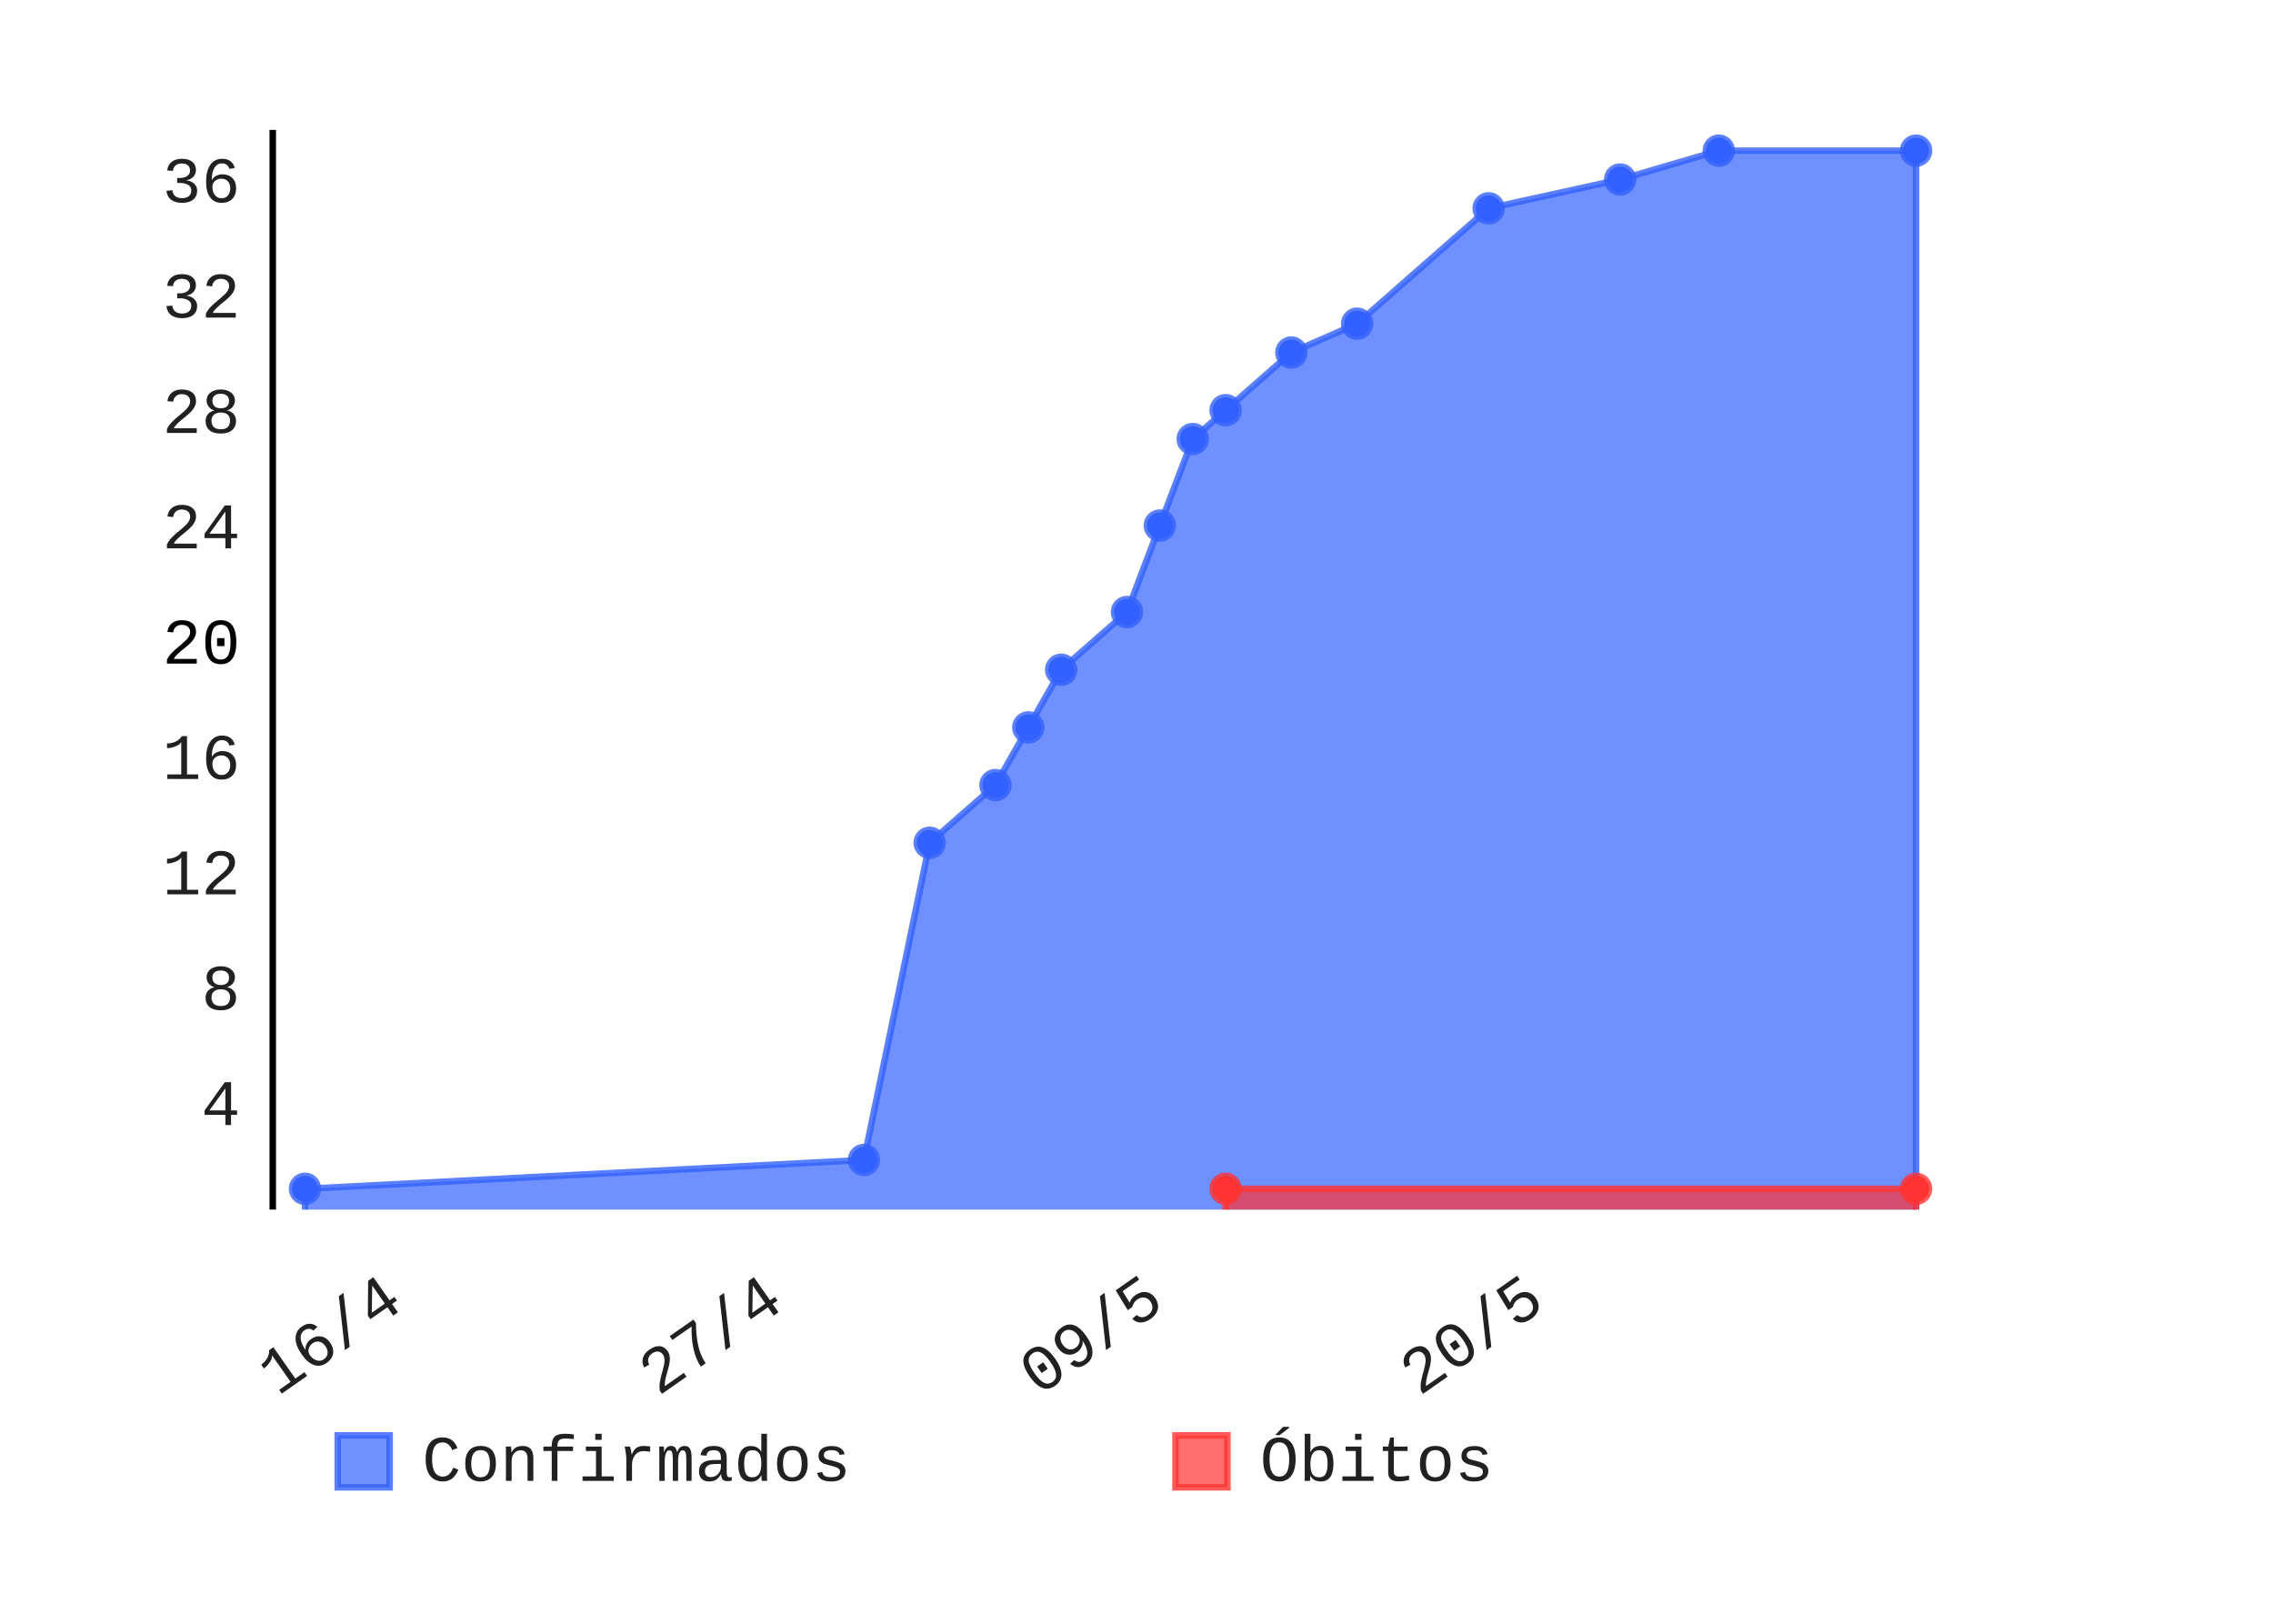
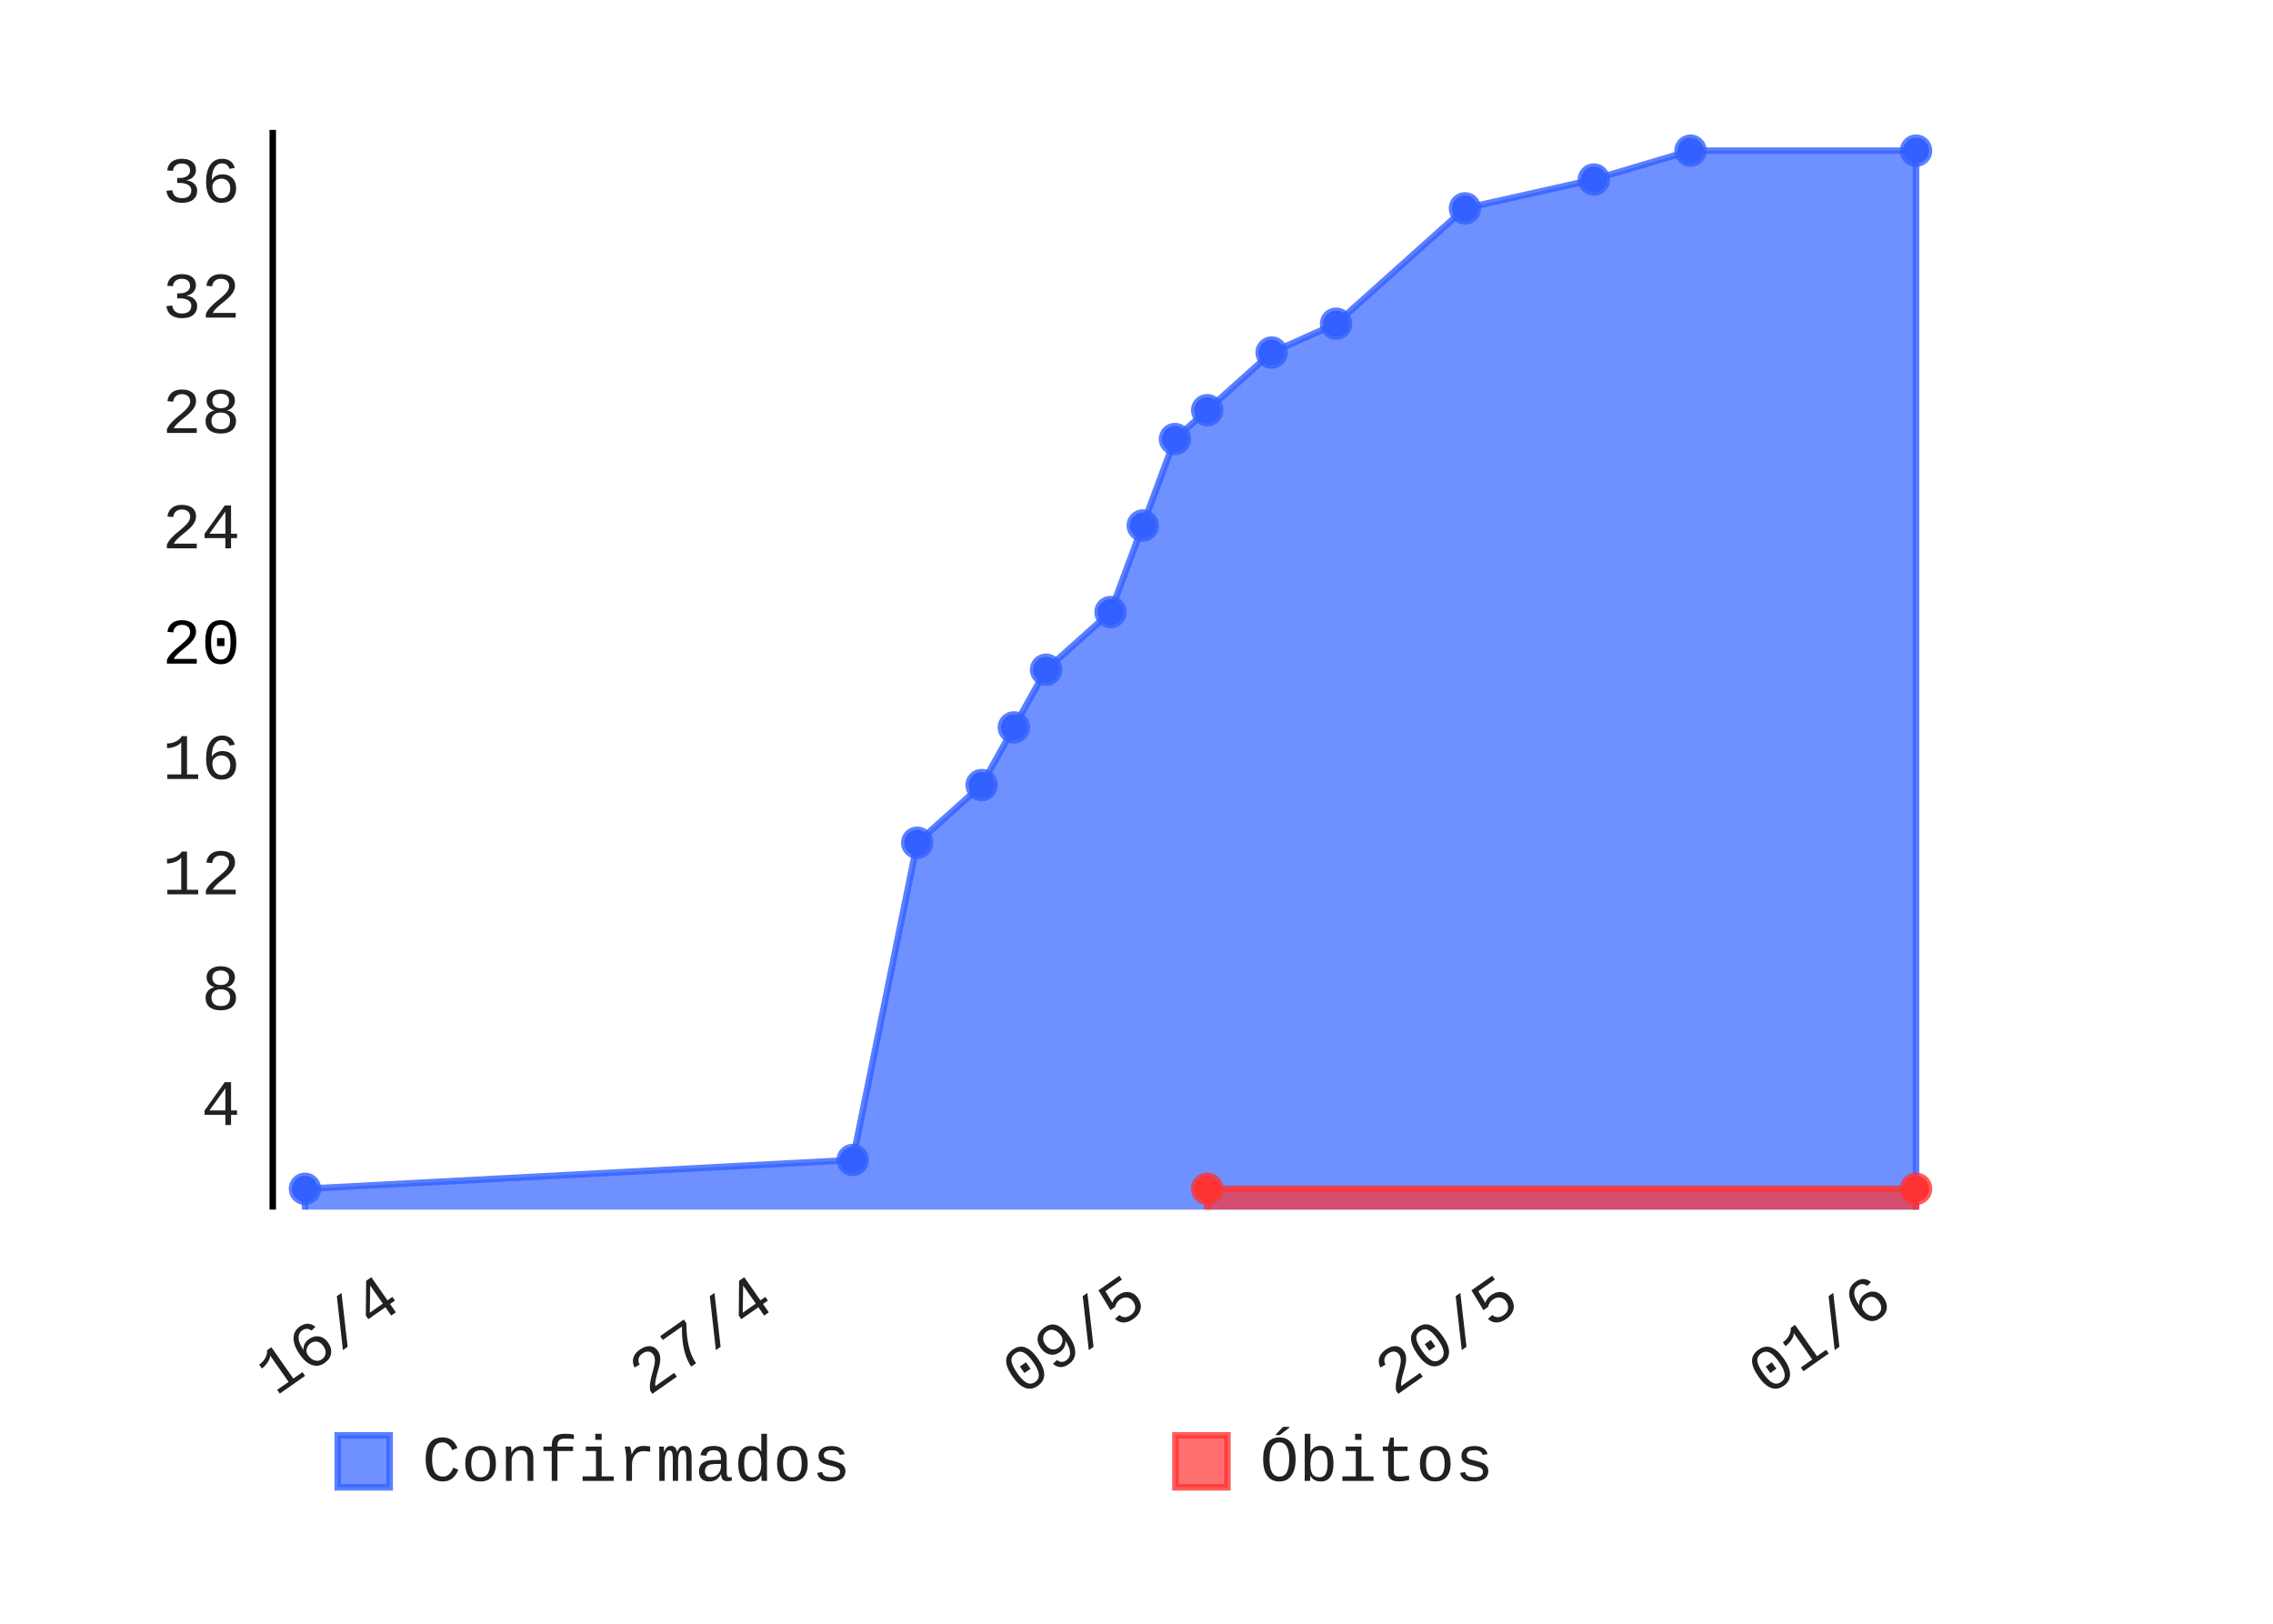
- <svg xmlns="http://www.w3.org/2000/svg" id="chart-2a2d5f45-6787-4f16-9069-6bcb594e90e9" class="pygal-chart" viewBox="0 0 350 250" width="350" height="250">
+ <svg xmlns="http://www.w3.org/2000/svg" id="chart-7f6a2920-ca75-4294-9b34-e447db78fd30" class="pygal-chart" viewBox="0 0 350 250" width="350" height="250">
  <defs>
-     <style type="text/css">#chart-2a2d5f45-6787-4f16-9069-6bcb594e90e9{-webkit-user-select:none;-webkit-font-smoothing:antialiased;font-family:Consolas,"Liberation Mono",Menlo,Courier,monospace}#chart-2a2d5f45-6787-4f16-9069-6bcb594e90e9 .title{font-family:Consolas,"Liberation Mono",Menlo,Courier,monospace;font-size:8px}#chart-2a2d5f45-6787-4f16-9069-6bcb594e90e9 .legends .legend text{font-family:Consolas,"Liberation Mono",Menlo,Courier,monospace;font-size:10px}#chart-2a2d5f45-6787-4f16-9069-6bcb594e90e9 .axis text{font-family:Consolas,"Liberation Mono",Menlo,Courier,monospace;font-size:10px}#chart-2a2d5f45-6787-4f16-9069-6bcb594e90e9 .axis text.major{font-family:Consolas,"Liberation Mono",Menlo,Courier,monospace;font-size:10px}#chart-2a2d5f45-6787-4f16-9069-6bcb594e90e9 .text-overlay text.value{font-family:Consolas,"Liberation Mono",Menlo,Courier,monospace;font-size:16px}#chart-2a2d5f45-6787-4f16-9069-6bcb594e90e9 .text-overlay text.label{font-family:Consolas,"Liberation Mono",Menlo,Courier,monospace;font-size:10px}#chart-2a2d5f45-6787-4f16-9069-6bcb594e90e9 .tooltip{font-family:Consolas,"Liberation Mono",Menlo,Courier,monospace;font-size:12px}#chart-2a2d5f45-6787-4f16-9069-6bcb594e90e9 text.no_data{font-family:Consolas,"Liberation Mono",Menlo,Courier,monospace;font-size:64px}
- #chart-2a2d5f45-6787-4f16-9069-6bcb594e90e9{background-color:transparent}#chart-2a2d5f45-6787-4f16-9069-6bcb594e90e9 path,#chart-2a2d5f45-6787-4f16-9069-6bcb594e90e9 line,#chart-2a2d5f45-6787-4f16-9069-6bcb594e90e9 rect,#chart-2a2d5f45-6787-4f16-9069-6bcb594e90e9 circle{-webkit-transition:150ms;-moz-transition:150ms;transition:150ms}#chart-2a2d5f45-6787-4f16-9069-6bcb594e90e9 .graph &gt; .background{fill:transparent}#chart-2a2d5f45-6787-4f16-9069-6bcb594e90e9 .plot &gt; .background{fill:rgba(255,255,255,1)}#chart-2a2d5f45-6787-4f16-9069-6bcb594e90e9 .graph{fill:rgba(0,0,0,.87)}#chart-2a2d5f45-6787-4f16-9069-6bcb594e90e9 text.no_data{fill:rgba(0,0,0,1)}#chart-2a2d5f45-6787-4f16-9069-6bcb594e90e9 .title{fill:rgba(0,0,0,1)}#chart-2a2d5f45-6787-4f16-9069-6bcb594e90e9 .legends .legend text{fill:rgba(0,0,0,.87)}#chart-2a2d5f45-6787-4f16-9069-6bcb594e90e9 .legends .legend:hover text{fill:rgba(0,0,0,1)}#chart-2a2d5f45-6787-4f16-9069-6bcb594e90e9 .axis .line{stroke:rgba(0,0,0,1)}#chart-2a2d5f45-6787-4f16-9069-6bcb594e90e9 .axis .guide.line{stroke:rgba(0,0,0,.54)}#chart-2a2d5f45-6787-4f16-9069-6bcb594e90e9 .axis .major.line{stroke:rgba(0,0,0,.87)}#chart-2a2d5f45-6787-4f16-9069-6bcb594e90e9 .axis text.major{fill:rgba(0,0,0,1)}#chart-2a2d5f45-6787-4f16-9069-6bcb594e90e9 .axis.y .guides:hover .guide.line,#chart-2a2d5f45-6787-4f16-9069-6bcb594e90e9 .line-graph .axis.x .guides:hover .guide.line,#chart-2a2d5f45-6787-4f16-9069-6bcb594e90e9 .stackedline-graph .axis.x .guides:hover .guide.line,#chart-2a2d5f45-6787-4f16-9069-6bcb594e90e9 .xy-graph .axis.x .guides:hover .guide.line{stroke:rgba(0,0,0,1)}#chart-2a2d5f45-6787-4f16-9069-6bcb594e90e9 .axis .guides:hover text{fill:rgba(0,0,0,1)}#chart-2a2d5f45-6787-4f16-9069-6bcb594e90e9 .reactive{fill-opacity:.7;stroke-opacity:.8}#chart-2a2d5f45-6787-4f16-9069-6bcb594e90e9 .ci{stroke:rgba(0,0,0,.87)}#chart-2a2d5f45-6787-4f16-9069-6bcb594e90e9 .reactive.active,#chart-2a2d5f45-6787-4f16-9069-6bcb594e90e9 .active .reactive{fill-opacity:.8;stroke-opacity:.9;stroke-width:4}#chart-2a2d5f45-6787-4f16-9069-6bcb594e90e9 .ci .reactive.active{stroke-width:1.5}#chart-2a2d5f45-6787-4f16-9069-6bcb594e90e9 .series text{fill:rgba(0,0,0,1)}#chart-2a2d5f45-6787-4f16-9069-6bcb594e90e9 .tooltip rect{fill:rgba(255,255,255,1);stroke:rgba(0,0,0,1);-webkit-transition:opacity 150ms;-moz-transition:opacity 150ms;transition:opacity 150ms}#chart-2a2d5f45-6787-4f16-9069-6bcb594e90e9 .tooltip .label{fill:rgba(0,0,0,.87)}#chart-2a2d5f45-6787-4f16-9069-6bcb594e90e9 .tooltip .label{fill:rgba(0,0,0,.87)}#chart-2a2d5f45-6787-4f16-9069-6bcb594e90e9 .tooltip .legend{font-size:.8em;fill:rgba(0,0,0,.54)}#chart-2a2d5f45-6787-4f16-9069-6bcb594e90e9 .tooltip .x_label{font-size:.6em;fill:rgba(0,0,0,1)}#chart-2a2d5f45-6787-4f16-9069-6bcb594e90e9 .tooltip .xlink{font-size:.5em;text-decoration:underline}#chart-2a2d5f45-6787-4f16-9069-6bcb594e90e9 .tooltip .value{font-size:1.5em}#chart-2a2d5f45-6787-4f16-9069-6bcb594e90e9 .bound{font-size:.5em}#chart-2a2d5f45-6787-4f16-9069-6bcb594e90e9 .max-value{font-size:.75em;fill:rgba(0,0,0,.54)}#chart-2a2d5f45-6787-4f16-9069-6bcb594e90e9 .map-element{fill:rgba(255,255,255,1);stroke:rgba(0,0,0,.54) !important}#chart-2a2d5f45-6787-4f16-9069-6bcb594e90e9 .map-element .reactive{fill-opacity:inherit;stroke-opacity:inherit}#chart-2a2d5f45-6787-4f16-9069-6bcb594e90e9 .color-0,#chart-2a2d5f45-6787-4f16-9069-6bcb594e90e9 .color-0 a:visited{stroke:#3361FF;fill:#3361FF}#chart-2a2d5f45-6787-4f16-9069-6bcb594e90e9 .color-1,#chart-2a2d5f45-6787-4f16-9069-6bcb594e90e9 .color-1 a:visited{stroke:#FF3333;fill:#FF3333}#chart-2a2d5f45-6787-4f16-9069-6bcb594e90e9 .text-overlay .color-0 text{fill:black}#chart-2a2d5f45-6787-4f16-9069-6bcb594e90e9 .text-overlay .color-1 text{fill:black}
- #chart-2a2d5f45-6787-4f16-9069-6bcb594e90e9 text.no_data{text-anchor:middle}#chart-2a2d5f45-6787-4f16-9069-6bcb594e90e9 .guide.line{fill:none}#chart-2a2d5f45-6787-4f16-9069-6bcb594e90e9 .centered{text-anchor:middle}#chart-2a2d5f45-6787-4f16-9069-6bcb594e90e9 .title{text-anchor:middle}#chart-2a2d5f45-6787-4f16-9069-6bcb594e90e9 .legends .legend text{fill-opacity:1}#chart-2a2d5f45-6787-4f16-9069-6bcb594e90e9 .axis.x text{text-anchor:middle}#chart-2a2d5f45-6787-4f16-9069-6bcb594e90e9 .axis.x:not(.web) text[transform]{text-anchor:start}#chart-2a2d5f45-6787-4f16-9069-6bcb594e90e9 .axis.x:not(.web) text[transform].backwards{text-anchor:end}#chart-2a2d5f45-6787-4f16-9069-6bcb594e90e9 .axis.y text{text-anchor:end}#chart-2a2d5f45-6787-4f16-9069-6bcb594e90e9 .axis.y text[transform].backwards{text-anchor:start}#chart-2a2d5f45-6787-4f16-9069-6bcb594e90e9 .axis.y2 text{text-anchor:start}#chart-2a2d5f45-6787-4f16-9069-6bcb594e90e9 .axis.y2 text[transform].backwards{text-anchor:end}#chart-2a2d5f45-6787-4f16-9069-6bcb594e90e9 .axis .guide.line{stroke-dasharray:4,4}#chart-2a2d5f45-6787-4f16-9069-6bcb594e90e9 .axis .major.guide.line{stroke-dasharray:6,6}#chart-2a2d5f45-6787-4f16-9069-6bcb594e90e9 .horizontal .axis.y .guide.line,#chart-2a2d5f45-6787-4f16-9069-6bcb594e90e9 .horizontal .axis.y2 .guide.line,#chart-2a2d5f45-6787-4f16-9069-6bcb594e90e9 .vertical .axis.x .guide.line{opacity:0}#chart-2a2d5f45-6787-4f16-9069-6bcb594e90e9 .horizontal .axis.always_show .guide.line,#chart-2a2d5f45-6787-4f16-9069-6bcb594e90e9 .vertical .axis.always_show .guide.line{opacity:1 !important}#chart-2a2d5f45-6787-4f16-9069-6bcb594e90e9 .axis.y .guides:hover .guide.line,#chart-2a2d5f45-6787-4f16-9069-6bcb594e90e9 .axis.y2 .guides:hover .guide.line,#chart-2a2d5f45-6787-4f16-9069-6bcb594e90e9 .axis.x .guides:hover .guide.line{opacity:1}#chart-2a2d5f45-6787-4f16-9069-6bcb594e90e9 .axis .guides:hover text{opacity:1}#chart-2a2d5f45-6787-4f16-9069-6bcb594e90e9 .nofill{fill:none}#chart-2a2d5f45-6787-4f16-9069-6bcb594e90e9 .subtle-fill{fill-opacity:.2}#chart-2a2d5f45-6787-4f16-9069-6bcb594e90e9 .dot{stroke-width:1px;fill-opacity:1}#chart-2a2d5f45-6787-4f16-9069-6bcb594e90e9 .dot.active{stroke-width:5px}#chart-2a2d5f45-6787-4f16-9069-6bcb594e90e9 .dot.negative{fill:transparent}#chart-2a2d5f45-6787-4f16-9069-6bcb594e90e9 text,#chart-2a2d5f45-6787-4f16-9069-6bcb594e90e9 tspan{stroke:none !important}#chart-2a2d5f45-6787-4f16-9069-6bcb594e90e9 .series text.active{opacity:1}#chart-2a2d5f45-6787-4f16-9069-6bcb594e90e9 .tooltip rect{fill-opacity:.95;stroke-width:.5}#chart-2a2d5f45-6787-4f16-9069-6bcb594e90e9 .tooltip text{fill-opacity:1}#chart-2a2d5f45-6787-4f16-9069-6bcb594e90e9 .showable{visibility:hidden}#chart-2a2d5f45-6787-4f16-9069-6bcb594e90e9 .showable.shown{visibility:visible}#chart-2a2d5f45-6787-4f16-9069-6bcb594e90e9 .gauge-background{fill:rgba(229,229,229,1);stroke:none}#chart-2a2d5f45-6787-4f16-9069-6bcb594e90e9 .bg-lines{stroke:transparent;stroke-width:2px}</style>
+     <style type="text/css">#chart-7f6a2920-ca75-4294-9b34-e447db78fd30{-webkit-user-select:none;-webkit-font-smoothing:antialiased;font-family:Consolas,"Liberation Mono",Menlo,Courier,monospace}#chart-7f6a2920-ca75-4294-9b34-e447db78fd30 .title{font-family:Consolas,"Liberation Mono",Menlo,Courier,monospace;font-size:8px}#chart-7f6a2920-ca75-4294-9b34-e447db78fd30 .legends .legend text{font-family:Consolas,"Liberation Mono",Menlo,Courier,monospace;font-size:10px}#chart-7f6a2920-ca75-4294-9b34-e447db78fd30 .axis text{font-family:Consolas,"Liberation Mono",Menlo,Courier,monospace;font-size:10px}#chart-7f6a2920-ca75-4294-9b34-e447db78fd30 .axis text.major{font-family:Consolas,"Liberation Mono",Menlo,Courier,monospace;font-size:10px}#chart-7f6a2920-ca75-4294-9b34-e447db78fd30 .text-overlay text.value{font-family:Consolas,"Liberation Mono",Menlo,Courier,monospace;font-size:16px}#chart-7f6a2920-ca75-4294-9b34-e447db78fd30 .text-overlay text.label{font-family:Consolas,"Liberation Mono",Menlo,Courier,monospace;font-size:10px}#chart-7f6a2920-ca75-4294-9b34-e447db78fd30 .tooltip{font-family:Consolas,"Liberation Mono",Menlo,Courier,monospace;font-size:12px}#chart-7f6a2920-ca75-4294-9b34-e447db78fd30 text.no_data{font-family:Consolas,"Liberation Mono",Menlo,Courier,monospace;font-size:64px}
+ #chart-7f6a2920-ca75-4294-9b34-e447db78fd30{background-color:transparent}#chart-7f6a2920-ca75-4294-9b34-e447db78fd30 path,#chart-7f6a2920-ca75-4294-9b34-e447db78fd30 line,#chart-7f6a2920-ca75-4294-9b34-e447db78fd30 rect,#chart-7f6a2920-ca75-4294-9b34-e447db78fd30 circle{-webkit-transition:150ms;-moz-transition:150ms;transition:150ms}#chart-7f6a2920-ca75-4294-9b34-e447db78fd30 .graph &gt; .background{fill:transparent}#chart-7f6a2920-ca75-4294-9b34-e447db78fd30 .plot &gt; .background{fill:rgba(255,255,255,1)}#chart-7f6a2920-ca75-4294-9b34-e447db78fd30 .graph{fill:rgba(0,0,0,.87)}#chart-7f6a2920-ca75-4294-9b34-e447db78fd30 text.no_data{fill:rgba(0,0,0,1)}#chart-7f6a2920-ca75-4294-9b34-e447db78fd30 .title{fill:rgba(0,0,0,1)}#chart-7f6a2920-ca75-4294-9b34-e447db78fd30 .legends .legend text{fill:rgba(0,0,0,.87)}#chart-7f6a2920-ca75-4294-9b34-e447db78fd30 .legends .legend:hover text{fill:rgba(0,0,0,1)}#chart-7f6a2920-ca75-4294-9b34-e447db78fd30 .axis .line{stroke:rgba(0,0,0,1)}#chart-7f6a2920-ca75-4294-9b34-e447db78fd30 .axis .guide.line{stroke:rgba(0,0,0,.54)}#chart-7f6a2920-ca75-4294-9b34-e447db78fd30 .axis .major.line{stroke:rgba(0,0,0,.87)}#chart-7f6a2920-ca75-4294-9b34-e447db78fd30 .axis text.major{fill:rgba(0,0,0,1)}#chart-7f6a2920-ca75-4294-9b34-e447db78fd30 .axis.y .guides:hover .guide.line,#chart-7f6a2920-ca75-4294-9b34-e447db78fd30 .line-graph .axis.x .guides:hover .guide.line,#chart-7f6a2920-ca75-4294-9b34-e447db78fd30 .stackedline-graph .axis.x .guides:hover .guide.line,#chart-7f6a2920-ca75-4294-9b34-e447db78fd30 .xy-graph .axis.x .guides:hover .guide.line{stroke:rgba(0,0,0,1)}#chart-7f6a2920-ca75-4294-9b34-e447db78fd30 .axis .guides:hover text{fill:rgba(0,0,0,1)}#chart-7f6a2920-ca75-4294-9b34-e447db78fd30 .reactive{fill-opacity:.7;stroke-opacity:.8}#chart-7f6a2920-ca75-4294-9b34-e447db78fd30 .ci{stroke:rgba(0,0,0,.87)}#chart-7f6a2920-ca75-4294-9b34-e447db78fd30 .reactive.active,#chart-7f6a2920-ca75-4294-9b34-e447db78fd30 .active .reactive{fill-opacity:.8;stroke-opacity:.9;stroke-width:4}#chart-7f6a2920-ca75-4294-9b34-e447db78fd30 .ci .reactive.active{stroke-width:1.5}#chart-7f6a2920-ca75-4294-9b34-e447db78fd30 .series text{fill:rgba(0,0,0,1)}#chart-7f6a2920-ca75-4294-9b34-e447db78fd30 .tooltip rect{fill:rgba(255,255,255,1);stroke:rgba(0,0,0,1);-webkit-transition:opacity 150ms;-moz-transition:opacity 150ms;transition:opacity 150ms}#chart-7f6a2920-ca75-4294-9b34-e447db78fd30 .tooltip .label{fill:rgba(0,0,0,.87)}#chart-7f6a2920-ca75-4294-9b34-e447db78fd30 .tooltip .label{fill:rgba(0,0,0,.87)}#chart-7f6a2920-ca75-4294-9b34-e447db78fd30 .tooltip .legend{font-size:.8em;fill:rgba(0,0,0,.54)}#chart-7f6a2920-ca75-4294-9b34-e447db78fd30 .tooltip .x_label{font-size:.6em;fill:rgba(0,0,0,1)}#chart-7f6a2920-ca75-4294-9b34-e447db78fd30 .tooltip .xlink{font-size:.5em;text-decoration:underline}#chart-7f6a2920-ca75-4294-9b34-e447db78fd30 .tooltip .value{font-size:1.5em}#chart-7f6a2920-ca75-4294-9b34-e447db78fd30 .bound{font-size:.5em}#chart-7f6a2920-ca75-4294-9b34-e447db78fd30 .max-value{font-size:.75em;fill:rgba(0,0,0,.54)}#chart-7f6a2920-ca75-4294-9b34-e447db78fd30 .map-element{fill:rgba(255,255,255,1);stroke:rgba(0,0,0,.54) !important}#chart-7f6a2920-ca75-4294-9b34-e447db78fd30 .map-element .reactive{fill-opacity:inherit;stroke-opacity:inherit}#chart-7f6a2920-ca75-4294-9b34-e447db78fd30 .color-0,#chart-7f6a2920-ca75-4294-9b34-e447db78fd30 .color-0 a:visited{stroke:#3361FF;fill:#3361FF}#chart-7f6a2920-ca75-4294-9b34-e447db78fd30 .color-1,#chart-7f6a2920-ca75-4294-9b34-e447db78fd30 .color-1 a:visited{stroke:#FF3333;fill:#FF3333}#chart-7f6a2920-ca75-4294-9b34-e447db78fd30 .text-overlay .color-0 text{fill:black}#chart-7f6a2920-ca75-4294-9b34-e447db78fd30 .text-overlay .color-1 text{fill:black}
+ #chart-7f6a2920-ca75-4294-9b34-e447db78fd30 text.no_data{text-anchor:middle}#chart-7f6a2920-ca75-4294-9b34-e447db78fd30 .guide.line{fill:none}#chart-7f6a2920-ca75-4294-9b34-e447db78fd30 .centered{text-anchor:middle}#chart-7f6a2920-ca75-4294-9b34-e447db78fd30 .title{text-anchor:middle}#chart-7f6a2920-ca75-4294-9b34-e447db78fd30 .legends .legend text{fill-opacity:1}#chart-7f6a2920-ca75-4294-9b34-e447db78fd30 .axis.x text{text-anchor:middle}#chart-7f6a2920-ca75-4294-9b34-e447db78fd30 .axis.x:not(.web) text[transform]{text-anchor:start}#chart-7f6a2920-ca75-4294-9b34-e447db78fd30 .axis.x:not(.web) text[transform].backwards{text-anchor:end}#chart-7f6a2920-ca75-4294-9b34-e447db78fd30 .axis.y text{text-anchor:end}#chart-7f6a2920-ca75-4294-9b34-e447db78fd30 .axis.y text[transform].backwards{text-anchor:start}#chart-7f6a2920-ca75-4294-9b34-e447db78fd30 .axis.y2 text{text-anchor:start}#chart-7f6a2920-ca75-4294-9b34-e447db78fd30 .axis.y2 text[transform].backwards{text-anchor:end}#chart-7f6a2920-ca75-4294-9b34-e447db78fd30 .axis .guide.line{stroke-dasharray:4,4}#chart-7f6a2920-ca75-4294-9b34-e447db78fd30 .axis .major.guide.line{stroke-dasharray:6,6}#chart-7f6a2920-ca75-4294-9b34-e447db78fd30 .horizontal .axis.y .guide.line,#chart-7f6a2920-ca75-4294-9b34-e447db78fd30 .horizontal .axis.y2 .guide.line,#chart-7f6a2920-ca75-4294-9b34-e447db78fd30 .vertical .axis.x .guide.line{opacity:0}#chart-7f6a2920-ca75-4294-9b34-e447db78fd30 .horizontal .axis.always_show .guide.line,#chart-7f6a2920-ca75-4294-9b34-e447db78fd30 .vertical .axis.always_show .guide.line{opacity:1 !important}#chart-7f6a2920-ca75-4294-9b34-e447db78fd30 .axis.y .guides:hover .guide.line,#chart-7f6a2920-ca75-4294-9b34-e447db78fd30 .axis.y2 .guides:hover .guide.line,#chart-7f6a2920-ca75-4294-9b34-e447db78fd30 .axis.x .guides:hover .guide.line{opacity:1}#chart-7f6a2920-ca75-4294-9b34-e447db78fd30 .axis .guides:hover text{opacity:1}#chart-7f6a2920-ca75-4294-9b34-e447db78fd30 .nofill{fill:none}#chart-7f6a2920-ca75-4294-9b34-e447db78fd30 .subtle-fill{fill-opacity:.2}#chart-7f6a2920-ca75-4294-9b34-e447db78fd30 .dot{stroke-width:1px;fill-opacity:1}#chart-7f6a2920-ca75-4294-9b34-e447db78fd30 .dot.active{stroke-width:5px}#chart-7f6a2920-ca75-4294-9b34-e447db78fd30 .dot.negative{fill:transparent}#chart-7f6a2920-ca75-4294-9b34-e447db78fd30 text,#chart-7f6a2920-ca75-4294-9b34-e447db78fd30 tspan{stroke:none !important}#chart-7f6a2920-ca75-4294-9b34-e447db78fd30 .series text.active{opacity:1}#chart-7f6a2920-ca75-4294-9b34-e447db78fd30 .tooltip rect{fill-opacity:.95;stroke-width:.5}#chart-7f6a2920-ca75-4294-9b34-e447db78fd30 .tooltip text{fill-opacity:1}#chart-7f6a2920-ca75-4294-9b34-e447db78fd30 .showable{visibility:hidden}#chart-7f6a2920-ca75-4294-9b34-e447db78fd30 .showable.shown{visibility:visible}#chart-7f6a2920-ca75-4294-9b34-e447db78fd30 .gauge-background{fill:rgba(229,229,229,1);stroke:none}#chart-7f6a2920-ca75-4294-9b34-e447db78fd30 .bg-lines{stroke:transparent;stroke-width:2px}</style>
  </defs>
  <g class="graph datetimeline-graph vertical">
    <rect x="0" y="0" width="350" height="250" class="background" />
    <g transform="translate(42, 20)" class="plot">
      <rect x="0" y="0" width="258.0" height="166.234" class="background" />
      <g class="axis y">
        <g class="guides">
          <text x="-5" y="153.217" class="">4</text>
        </g>
        <g class="guides">
          <text x="-5" y="135.457" class="">8</text>
        </g>
        <g class="guides">
          <text x="-5" y="117.697" class="">12</text>
        </g>
        <g class="guides">
          <text x="-5" y="99.937" class="">16</text>
        </g>
        <g class="guides">
          <text x="-5" y="82.177" class="major">20</text>
        </g>
        <g class="guides">
          <text x="-5" y="64.417" class="">24</text>
        </g>
        <g class="guides">
          <text x="-5" y="46.657" class="">28</text>
        </g>
        <g class="guides">
          <text x="-5" y="28.897" class="">32</text>
        </g>
        <g class="guides">
          <text x="-5" y="11.137" class="">36</text>
        </g>
      </g>
      <g class="axis x">
        <path d="M0 0 v166.234" class="line" />
        <g class="guides">
-           <path d="M20.431 0 v166.234" class="guide line" />
-           <text x="20.431" y="181.234" class="backwards" transform="rotate(325 20.43119 181.2342)">16/4</text>
+           <path d="M20.122 0 v166.234" class="guide line" />
+           <text x="20.122" y="181.234" class="backwards" transform="rotate(325 20.12179 181.2342)">16/4</text>
        </g>
        <g class="guides">
-           <path d="M79.028 0 v166.234" class="guide line" />
-           <text x="79.028" y="181.234" class="backwards" transform="rotate(325 79.02835 181.2342)">27/4</text>
+           <path d="M77.547 0 v166.234" class="guide line" />
+           <text x="77.547" y="181.234" class="backwards" transform="rotate(325 77.54701 181.2342)">27/4</text>
        </g>
        <g class="guides">
-           <path d="M137.626 0 v166.234" class="guide line" />
-           <text x="137.626" y="181.234" class="backwards" transform="rotate(325 137.6255 181.2342)">09/5</text>
+           <path d="M134.972 0 v166.234" class="guide line" />
+           <text x="134.972" y="181.234" class="backwards" transform="rotate(325 134.9722 181.2342)">09/5</text>
        </g>
        <g class="guides">
-           <path d="M196.223 0 v166.234" class="guide line" />
-           <text x="196.223" y="181.234" class="backwards" transform="rotate(325 196.2227 181.2342)">20/5</text>
+           <path d="M192.397 0 v166.234" class="guide line" />
+           <text x="192.397" y="181.234" class="backwards" transform="rotate(325 192.3974 181.2342)">20/5</text>
+         </g>
+         <g class="guides">
+           <path d="M249.823 0 v166.234" class="guide line" />
+           <text x="249.823" y="181.234" class="backwards" transform="rotate(325 249.8227 181.2342)">01/6</text>
        </g>
      </g>
      <g class="series serie-0 color-0">
-         <path d="M4.962 166.234 L4.962 163.037 91.029 158.597 101.155 109.757 111.28 100.877 116.343 91.997 121.406 83.117 131.531 74.237 136.594 60.917 141.657 47.597 146.72 43.157 156.845 34.277 166.971 29.837 187.222 12.077 207.473 7.637 222.662 3.197 253.038 3.197 253.038 166.234" class="line reactive" />
+         <path d="M4.962 166.234 L4.962 163.037 89.308 158.597 99.231 109.757 109.154 100.877 114.115 91.997 119.077 83.117 129 74.237 133.962 60.917 138.923 47.597 143.885 43.157 153.808 34.277 163.731 29.837 183.577 12.077 203.423 7.637 218.308 3.197 253.038 3.197 253.038 166.234" class="line reactive" />
      </g>
      <g class="series serie-1 color-1">
-         <path d="M146.72 166.234 L146.72 163.037 253.038 163.037 253.038 166.234" class="line reactive" />
+         <path d="M143.885 166.234 L143.885 163.037 253.038 163.037 253.038 166.234" class="line reactive" />
      </g>
    </g>
    <g class="titles" />
    <g transform="translate(42, 20)" class="plot overlay">
      <g class="series serie-0 color-0">
        <g class="dots">
          <circle cx="4.962" cy="163.037" r="2" class="dot reactive tooltip-trigger" />
        </g>
        <g class="dots">
-           <circle cx="91.029" cy="158.597" r="2" class="dot reactive tooltip-trigger" />
+           <circle cx="89.308" cy="158.597" r="2" class="dot reactive tooltip-trigger" />
        </g>
        <g class="dots">
-           <circle cx="101.155" cy="109.757" r="2" class="dot reactive tooltip-trigger" />
+           <circle cx="99.231" cy="109.757" r="2" class="dot reactive tooltip-trigger" />
        </g>
        <g class="dots">
-           <circle cx="111.28" cy="100.877" r="2" class="dot reactive tooltip-trigger" />
+           <circle cx="109.154" cy="100.877" r="2" class="dot reactive tooltip-trigger" />
        </g>
        <g class="dots">
-           <circle cx="116.343" cy="91.997" r="2" class="dot reactive tooltip-trigger" />
+           <circle cx="114.115" cy="91.997" r="2" class="dot reactive tooltip-trigger" />
        </g>
        <g class="dots">
-           <circle cx="121.406" cy="83.117" r="2" class="dot reactive tooltip-trigger" />
+           <circle cx="119.077" cy="83.117" r="2" class="dot reactive tooltip-trigger" />
        </g>
        <g class="dots">
-           <circle cx="131.531" cy="74.237" r="2" class="dot reactive tooltip-trigger" />
+           <circle cx="129.0" cy="74.237" r="2" class="dot reactive tooltip-trigger" />
        </g>
        <g class="dots">
-           <circle cx="136.594" cy="60.917" r="2" class="dot reactive tooltip-trigger" />
+           <circle cx="133.962" cy="60.917" r="2" class="dot reactive tooltip-trigger" />
        </g>
        <g class="dots">
-           <circle cx="141.657" cy="47.597" r="2" class="dot reactive tooltip-trigger" />
+           <circle cx="138.923" cy="47.597" r="2" class="dot reactive tooltip-trigger" />
        </g>
        <g class="dots">
-           <circle cx="146.72" cy="43.157" r="2" class="dot reactive tooltip-trigger" />
+           <circle cx="143.885" cy="43.157" r="2" class="dot reactive tooltip-trigger" />
        </g>
        <g class="dots">
-           <circle cx="156.845" cy="34.277" r="2" class="dot reactive tooltip-trigger" />
+           <circle cx="153.808" cy="34.277" r="2" class="dot reactive tooltip-trigger" />
        </g>
        <g class="dots">
-           <circle cx="166.971" cy="29.837" r="2" class="dot reactive tooltip-trigger" />
+           <circle cx="163.731" cy="29.837" r="2" class="dot reactive tooltip-trigger" />
        </g>
        <g class="dots">
-           <circle cx="187.222" cy="12.077" r="2" class="dot reactive tooltip-trigger" />
+           <circle cx="183.577" cy="12.077" r="2" class="dot reactive tooltip-trigger" />
        </g>
        <g class="dots">
-           <circle cx="207.473" cy="7.637" r="2" class="dot reactive tooltip-trigger" />
+           <circle cx="203.423" cy="7.637" r="2" class="dot reactive tooltip-trigger" />
        </g>
        <g class="dots">
-           <circle cx="222.662" cy="3.197" r="2" class="dot reactive tooltip-trigger" />
+           <circle cx="218.308" cy="3.197" r="2" class="dot reactive tooltip-trigger" />
        </g>
        <g class="dots">
          <circle cx="253.038" cy="3.197" r="2" class="dot reactive tooltip-trigger" />
        </g>
      </g>
      <g class="series serie-1 color-1">
        <g class="dots">
-           <circle cx="146.72" cy="163.037" r="2" class="dot reactive tooltip-trigger" />
+           <circle cx="143.885" cy="163.037" r="2" class="dot reactive tooltip-trigger" />
        </g>
        <g class="dots">
          <circle cx="253.038" cy="163.037" r="2" class="dot reactive tooltip-trigger" />
        </g>
      </g>
    </g>
    <g transform="translate(42, 20)" class="plot text-overlay">
      <g class="series serie-0 color-0" />
      <g class="series serie-1 color-1" />
    </g>
    <g transform="translate(42, 20)" class="plot tooltip-overlay">
      <g transform="translate(0 0)" style="opacity: 0" class="tooltip">
        <rect rx="10" ry="10" width="0" height="0" class="tooltip-box" />
        <g class="text" />
      </g>
    </g>
    <g transform="translate(52, 220)" class="legends">
      <g id="activate-serie-0" class="legend reactive activate-serie">
        <rect x="0.0" y="1.0" width="8" height="8" class="color-0 reactive" />
        <text x="13.0" y="8.0">Confirmados</text>
      </g>
      <g id="activate-serie-1" class="legend reactive activate-serie">
        <rect x="129.0" y="1.0" width="8" height="8" class="color-1 reactive" />
        <text x="142.0" y="8.0">Óbitos</text>
      </g>
    </g>
  </g>
</svg>
